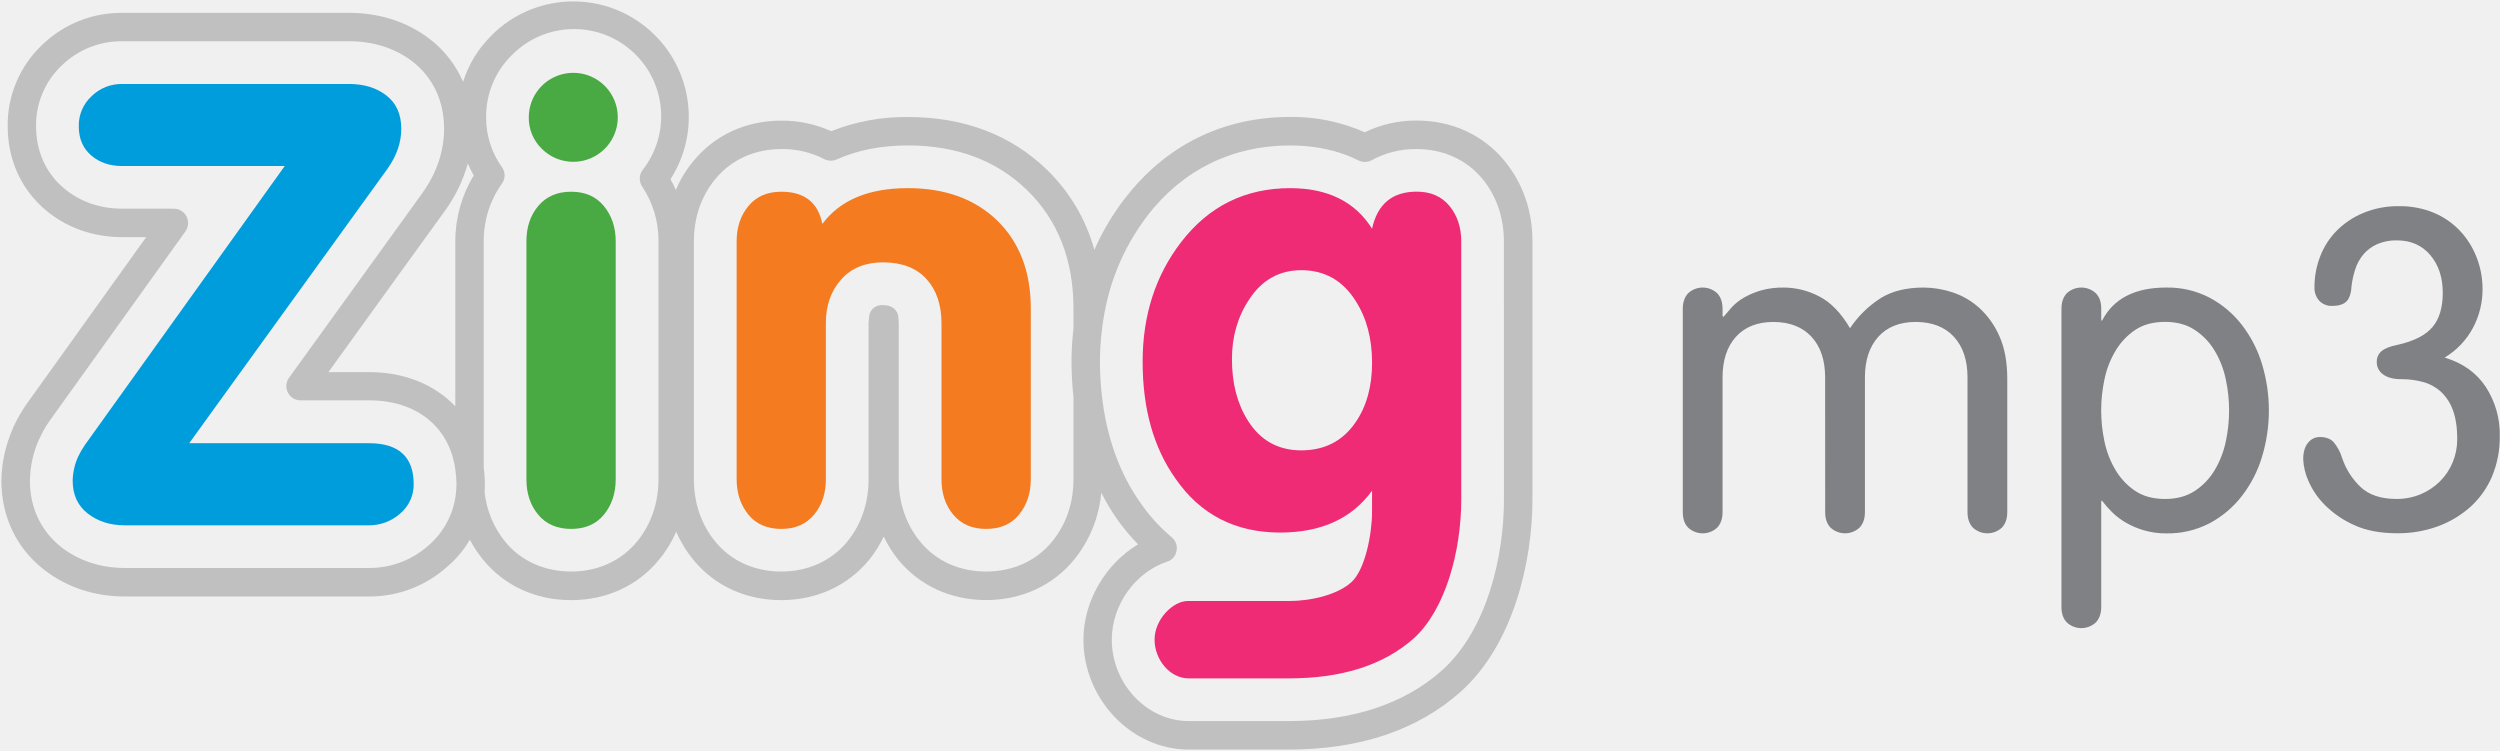
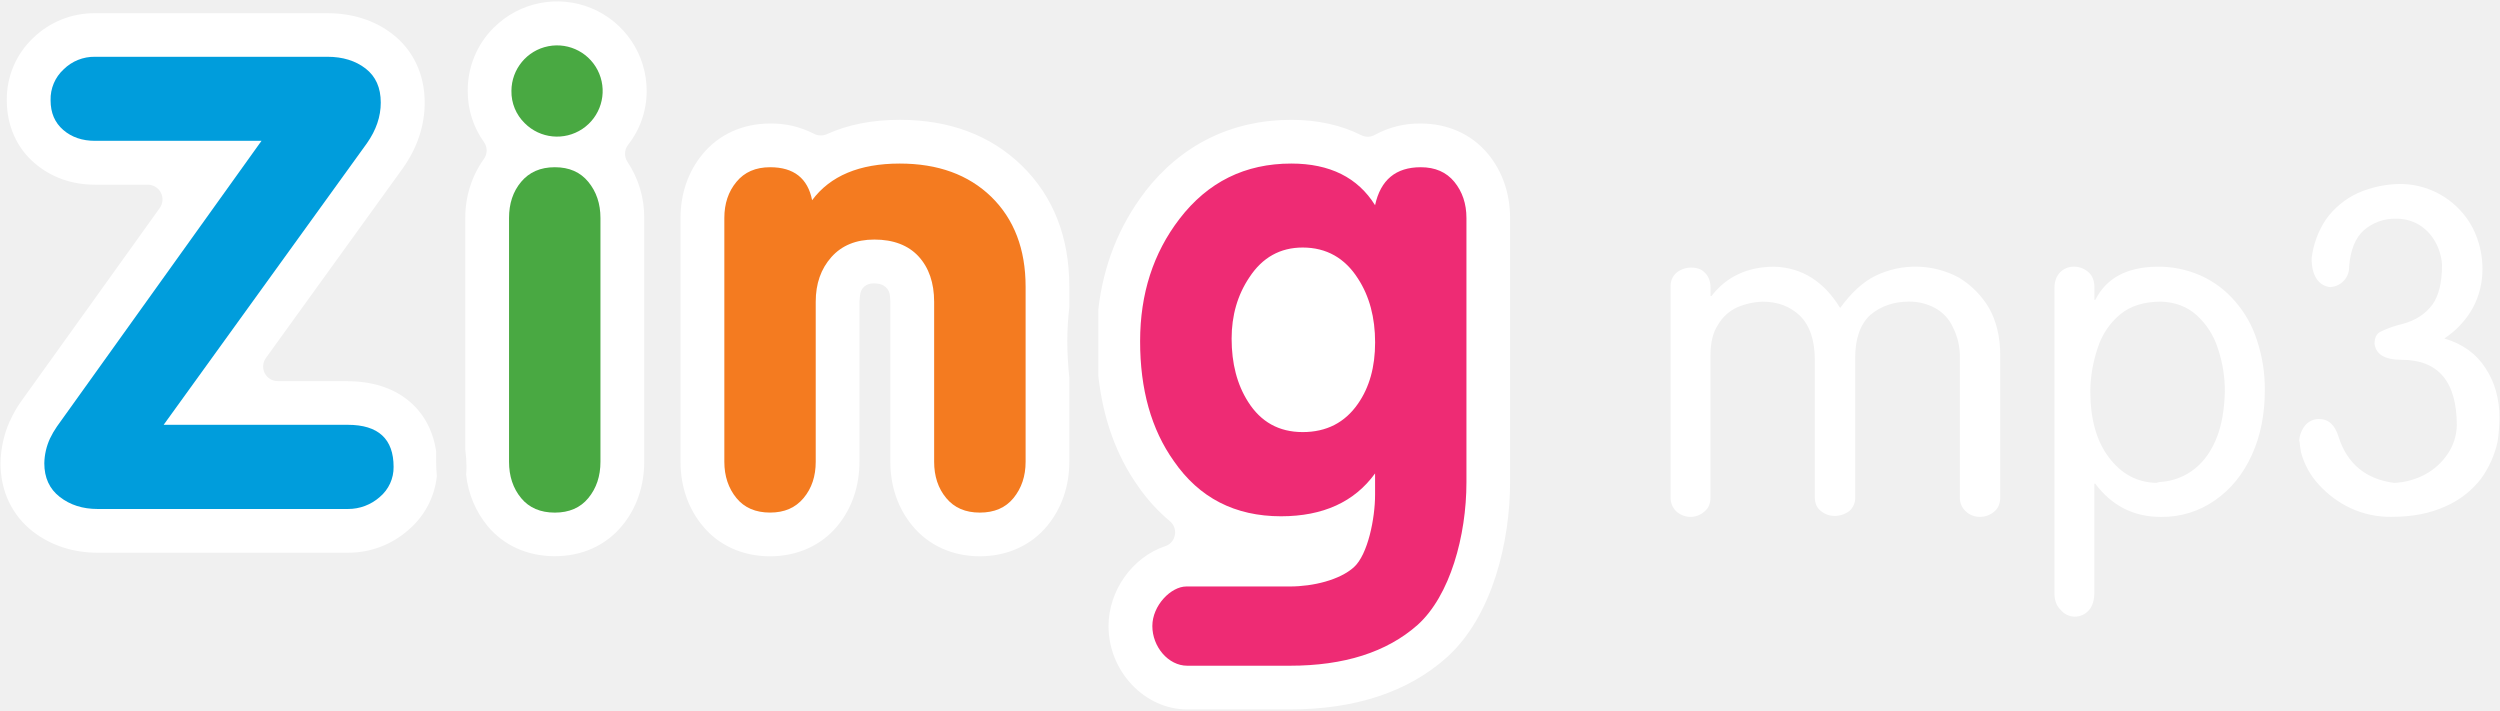
- <svg xmlns="http://www.w3.org/2000/svg" width="959" height="288" viewBox="0 0 959 288">
+ <svg xmlns="http://www.w3.org/2000/svg" width="936" height="266" viewBox="0 0 936 266">
  <g fill="none" fill-rule="evenodd">
    <g>
      <g>
-         <path fill="#000" fill-rule="nonzero" d="M577.12 61.69c-8.203-9.956-20.157-15.447-33.682-15.447-6.901-.053-13.722 1.487-19.93 4.5-8.99-3.991-18.736-6-28.572-5.887-25.748 0-47.724 10.82-63.47 31.333l-.079.064c-4.638 6.039-8.53 12.615-11.593 19.587-3.208-11.69-9.494-22.306-18.203-30.74-13.822-13.38-31.792-20.216-53.329-20.216-10.062-.112-20.05 1.734-29.407 5.435-6.007-2.7-12.523-4.08-19.11-4.048-13.531 0-25.528 5.491-33.695 15.447-2.81 3.355-5.1 7.112-6.794 11.145-.644-1.372-1.267-2.752-2.06-4.097 12.233-19.05 8.128-44.257-9.517-58.443-17.645-14.187-43.15-12.785-59.135 3.25v.056c-5.051 4.92-8.797 11.023-10.899 17.754-2.783-6.457-7.168-12.098-12.74-16.389-8.563-6.588-19.271-10.062-30.963-10.062H46.839c-11.387-.087-22.356 4.284-30.56 12.178C7.635 25.232 2.8 36.607 2.95 48.465c0 12.737 5.096 24.059 14.396 31.984 8.09 6.885 18.338 10.515 29.527 10.515h9.201c-9.618 13.445-45.82 63.947-45.82 63.947-2 2.864-3.74 5.9-5.202 9.072 0 .085-.113.375-.113.375-2.813 6.31-4.313 13.125-4.41 20.033 0 13.883 5.882 26.075 16.498 34.241 8.557 6.645 19.251 10.183 30.83 10.183h93.692c10.999.045 21.627-3.972 29.846-11.28 3.518-2.973 6.507-6.52 8.84-10.493 1.46 2.76 3.193 5.368 5.173 7.783 8.16 9.907 20.135 15.384 33.66 15.384 13.526 0 25.48-5.477 33.64-15.384 2.733-3.283 4.979-6.944 6.667-10.869 1.704 3.912 3.94 7.57 6.646 10.87 8.167 9.906 20.121 15.383 33.66 15.383 13.54 0 25.48-5.477 33.689-15.419 2.226-2.754 4.119-5.761 5.64-8.958 1.5 3.191 3.38 6.19 5.6 8.93 8.195 9.942 20.156 15.419 33.667 15.419 13.51 0 25.479-5.477 33.674-15.384 5.99-7.362 9.646-16.342 10.503-25.793 1.804 3.548 3.847 6.97 6.115 10.24 2.416 3.385 5.088 6.581 7.99 9.56-12.441 7.486-20.956 21.688-20.956 36.583 0 22.85 18.501 42.146 40.342 42.146h38.41c27.27 0 49.457-7.48 66.011-22.22 20.235-18.164 27.482-50.006 27.482-73.747V92.57c.022-11.725-3.715-22.381-10.73-30.88zm-.205 129.876c0 21.412-6.236 49.852-23.76 65.589-14.523 12.907-34.29 19.445-58.778 19.445h-38.41c-15.96 0-29.484-14.28-29.484-31.213 0-13.253 8.903-25.814 21.232-29.932 1.889-.591 3.28-2.2 3.595-4.154.084-.335.125-.68.12-1.026-.007-1.605-.715-3.127-1.939-4.167-4.56-3.812-8.58-8.228-11.946-13.127-8.182-11.541-13.065-25.368-14.863-41.162-.488-4.358-.736-8.74-.743-13.126.007-4.007.255-8.01.743-11.987 1.883-16.424 7.693-31.135 17.375-43.816v-.056c13.646-17.69 32.642-27.038 54.85-27.038 9.86 0 18.7 1.967 26.23 5.753 1.618.818 3.539.772 5.117-.12 5.254-2.878 11.166-4.34 17.156-4.246 10.213 0 19.166 4.054 25.238 11.428 5.429 6.552 8.238 14.86 8.238 23.966l.029 98.989zm-165.132-7.713c0 9.128-2.831 17.421-8.281 24.002-6.058 7.345-14.997 11.386-25.238 11.386-10.242 0-19.173-4.04-25.246-11.428-5.407-6.539-8.266-14.86-8.266-23.96v-59.907l-.12-2.045c-.142-2.83-2.28-4.656-5.096-4.805l-.779-.056c-2.973-.113-5.195 1.684-5.379 4.649l-.198 2.257v59.907c0 9.142-2.831 17.421-8.203 23.96-6.08 7.387-15.075 11.428-25.288 11.428-10.213 0-19.201-4.04-25.224-11.386-5.435-6.58-8.288-14.86-8.288-24.002V92.57c0-9.156 2.831-17.414 8.281-23.952 6.108-7.388 15.047-11.443 25.267-11.443 5.7-.089 11.335 1.228 16.405 3.836 1.503.788 3.284.845 4.834.155 7.785-3.538 17.029-5.377 27.298-5.377 18.621 0 34.022 5.76 45.707 17.13 11.798 11.486 17.814 26.742 17.814 45.373v7.749c-.487 4.2-.74 8.424-.758 12.652.016 4.548.269 9.092.758 13.614v31.546zm-192.706 35.38c-10.241 0-19.195-4.04-25.253-11.385-4.45-5.474-7.212-12.125-7.948-19.14.07-.963.128-1.975.128-2.966-.011-2.156-.16-4.309-.446-6.446V92.57c-.06-7.906 2.366-15.631 6.936-22.084 1.393-1.86 1.427-4.408.085-6.305-4.024-5.604-6.163-12.342-6.108-19.24-.067-8.896 3.454-17.443 9.767-23.712h.035c12.404-12.704 32.576-13.497 45.94-1.807 13.363 11.69 15.256 31.785 4.31 45.764-1.415 1.866-1.489 4.424-.184 6.368 4.145 6.21 6.325 13.523 6.257 20.988v91.283c0 9.142-2.888 17.478-8.302 24.002-6.094 7.373-15.061 11.414-25.217 11.414v-.007zm-44.171-30.087c-.814 7.837-4.616 15.059-10.616 20.167-6.267 5.556-14.364 8.605-22.74 8.563H47.837c-9.144 0-17.475-2.718-24.163-7.87-7.877-6.106-12.201-15.178-12.201-25.615.078-5.42 1.248-10.767 3.44-15.723l.155-.27c1.132-2.51 2.501-4.905 4.09-7.153 0 .05 52-72.524 52-72.524 1.173-1.675 1.323-3.863.388-5.683-.935-1.82-2.802-2.971-4.848-2.992h-19.86c-8.549 0-16.334-2.725-22.449-7.954-6.816-5.732-10.56-14.152-10.56-23.627-.123-8.864 3.486-17.37 9.944-23.444 6.19-5.964 14.47-9.267 23.066-9.2h87.117c9.285 0 17.693 2.69 24.275 7.785 7.786 5.994 12.117 15.115 12.117 25.672 0 8.64-2.76 16.934-8.203 24.604.043 0-51.297 71.06-51.297 71.06-1.183 1.661-1.344 3.843-.418 5.66.923 1.826 2.795 2.975 4.841 2.972h26.279c18.253 0 30.652 10.105 33.08 26.182.297 1.958.455 3.935.474 5.916-.002 1.16-.068 2.32-.198 3.474zm6.83-121.83c-4.64 7.606-7.09 16.345-7.078 25.254v63.268c-7.884-8.236-19.385-13.098-33.08-13.098H125.98c9.597-13.374 45.105-62.44 45.105-62.44 3.779-5.34 6.61-11.29 8.373-17.591.674 1.576 1.435 3.114 2.279 4.607z" opacity=".2" transform="translate(-71 -371) translate(71 371)" />
-         <path fill="#EE2B74" d="M455.967 260.226c-7.134 0-13.079-7.126-13.079-14.86 0-7.734 6.993-14.817 12.74-14.817h38.742c8.74 0 18.684-2.428 23.985-7.19 5.301-4.762 7.963-18.454 7.963-27.073v-8.06c-7.743 10.685-19.475 16.04-35.197 16.063-17.274 0-30.669-6.895-40.186-20.684-8.431-11.864-12.638-26.835-12.619-44.912 0-17.738 4.921-33.01 14.764-45.818 10.611-13.799 24.563-20.698 41.856-20.698 14.41 0 24.906 5.215 31.389 15.567 2.045-9.482 7.785-14.23 17.12-14.23 5.379 0 9.597 1.847 12.584 5.498 2.987 3.652 4.508 8.195 4.508 13.558v98.996c0 19.948-6.115 42.407-18.28 53.361-11.608 10.282-27.603 15.299-47.887 15.299h-38.403zm70.358-121.073c0-9.305-2.124-17.308-6.427-23.91-4.897-7.7-11.826-11.598-20.708-11.598-8.38 0-15.083 3.693-19.966 11.159-4.438 6.602-6.653 14.287-6.653 22.955 0 9.298 2.038 17.188 6.179 23.677 4.77 7.548 11.583 11.322 20.44 11.322 8.882 0 15.81-3.539 20.708-10.615 4.285-6.151 6.427-13.815 6.427-22.99z" transform="translate(-71 -371) translate(71 371)" />
-         <path fill="#F47B20" d="M282.576 183.853V92.57c0-5.392 1.507-9.901 4.522-13.53 3.001-3.65 7.198-5.497 12.627-5.497 8.875 0 14.112 4.153 15.726 12.355 6.78-9.122 17.694-13.728 32.811-13.728 14.287 0 25.715 4.146 34.283 12.44 8.55 8.357 12.867 19.587 12.867 33.682v65.561c0 5.413-1.543 9.907-4.536 13.58-2.994 3.672-7.212 5.455-12.612 5.455s-9.527-1.805-12.591-5.463c-3.065-3.658-4.516-8.194-4.516-13.58v-59.899c0-7.076-1.981-12.8-5.824-16.983-3.844-4.182-9.435-6.326-16.583-6.326-6.83 0-12.216 2.208-16.101 6.595-3.886 4.387-5.846 9.907-5.846 16.714v59.907c0 5.385-1.472 9.907-4.537 13.58-3.065 3.672-7.19 5.455-12.577 5.455-5.386 0-9.611-1.805-12.59-5.456-2.98-3.651-4.523-8.194-4.523-13.579" transform="translate(-71 -371) translate(71 371)" />
-         <path fill="#49A942" d="M201.935 183.853V92.57c0-5.392 1.48-9.906 4.515-13.53 3.037-3.622 7.191-5.497 12.627-5.497 5.435 0 9.568 1.846 12.57 5.498 3 3.651 4.536 8.137 4.536 13.53v91.282c0 5.385-1.522 9.907-4.537 13.58-3.015 3.672-7.212 5.455-12.57 5.455-5.357 0-9.582-1.805-12.626-5.463-3.043-3.658-4.515-8.194-4.515-13.58m.906-138.911c.033-8.137 5.806-15.118 13.793-16.68 7.986-1.563 15.965 2.729 19.063 10.253 3.098 7.523.453 16.187-6.319 20.7-6.772 4.512-15.788 3.617-21.54-2.138-3.276-3.178-5.085-7.573-4.997-12.135" transform="translate(-71 -371) translate(71 371)" />
-         <path fill="#009DDC" d="M72.58 170.012h68.97c11.43 0 17.142 5.3 17.142 15.737.049 4.343-1.859 8.478-5.195 11.259-3.291 2.922-7.546 4.524-11.947 4.5H47.837c-5.573 0-10.29-1.5-14.155-4.5-3.893-3.029-5.804-7.24-5.804-12.617.062-3.203.785-6.36 2.123-9.27.75-1.573 1.626-3.083 2.62-4.515l76.606-106.92H46.846c-4.72 0-8.698-1.33-11.869-4.07-3.17-2.738-4.749-6.403-4.749-11.123-.124-4.385 1.66-8.608 4.89-11.577 3.12-3.079 7.345-4.775 11.728-4.705h87.117c5.662 0 10.496 1.479 14.268 4.422 3.772 2.944 5.697 7.154 5.697 12.737 0 5.244-1.72 10.268-5.166 15.193L72.58 170.012z" transform="translate(-71 -371) translate(71 371)" />
-         <path fill="#808184" d="M700.12 144.785c0-6.604-1.734-11.793-5.202-15.567-3.468-3.774-8.321-5.68-14.559-5.718-6.233 0-11.057 1.906-14.473 5.718-3.416 3.812-5.122 9-5.117 15.567v51.656c0 2.538-.692 4.532-2.074 5.98-3.135 2.888-7.962 2.888-11.098 0-1.415-1.415-2.08-3.44-2.08-5.98v-77.993c0-2.54.707-4.536 2.08-5.98 3.136-2.888 7.963-2.888 11.098 0 1.382 1.444 2.074 3.437 2.074 5.98v2.767l.354.346c.943-1.15 2.01-2.391 3.199-3.722 1.347-1.43 2.897-2.656 4.6-3.637 2.047-1.18 4.228-2.112 6.497-2.774 2.905-.805 5.911-1.183 8.925-1.125 4.687.04 9.297 1.198 13.447 3.376 4.45 2.255 8.408 6.328 11.876 12.22 3.052-4.565 7.004-8.458 11.614-11.442 4.388-2.774 9.935-4.158 16.64-4.154 3.74.024 7.455.637 11.005 1.819 3.82 1.247 7.337 3.285 10.319 5.98 3.304 3.029 5.932 6.72 7.714 10.833 2.015 4.444 3.025 9.902 3.03 16.374v51.125c0 2.538-.694 4.532-2.081 5.98-3.133 2.887-7.958 2.887-11.09 0-1.388-1.444-2.081-3.437-2.081-5.98v-51.656c0-6.604-1.734-11.793-5.202-15.567-3.468-3.774-8.321-5.68-14.559-5.718-6.242 0-11.067 1.906-14.473 5.718-3.407 3.812-5.113 9-5.117 15.567v51.656c0 2.538-.694 4.532-2.081 5.98-3.133 2.887-7.958 2.887-11.09 0-1.388-1.444-2.081-3.437-2.081-5.98l-.014-51.649zM790.775 118.448c0-2.538.691-4.531 2.074-5.98 3.135-2.888 7.962-2.888 11.097 0 1.416 1.444 2.112 3.437 2.088 5.98v4.5h.34c4.388-8.43 12.593-12.645 24.615-12.645 5.786-.11 11.506 1.23 16.64 3.9 4.828 2.573 9.052 6.146 12.392 10.48 3.473 4.511 6.088 9.622 7.715 15.078 3.478 11.538 3.478 23.844 0 35.381-1.622 5.458-4.238 10.57-7.715 15.08-3.34 4.335-7.564 7.91-12.392 10.486-5.135 2.667-10.855 4.008-16.64 3.9-2.841.022-5.672-.357-8.408-1.126-2.453-.689-4.812-1.68-7.02-2.95-1.958-1.12-3.764-2.488-5.372-4.07-1.372-1.354-2.647-2.803-3.815-4.337h-.34v40.68c0 2.541-.708 4.53-2.088 5.98-3.135 2.888-7.962 2.888-11.097 0-1.416-1.45-2.074-3.439-2.074-5.98V118.449zm15.23 38.99c.006 3.99.428 7.97 1.26 11.873.784 3.849 2.205 7.539 4.205 10.919 1.886 3.217 4.469 5.97 7.558 8.06 3.086 2.08 6.925 3.118 11.516 3.113 4.477 0 8.287-1.038 11.43-3.113 3.128-2.07 5.742-4.827 7.643-8.06 1.997-3.381 3.418-7.071 4.204-10.919 1.68-7.826 1.68-15.92 0-23.747-.785-3.846-2.206-7.533-4.204-10.912-1.899-3.234-4.514-5.991-7.643-8.06-3.133-2.08-6.943-3.12-11.43-3.12-4.596 0-8.434 1.04-11.516 3.12-3.09 2.088-5.674 4.842-7.558 8.06-2.001 3.377-3.422 7.065-4.204 10.912-.832 3.903-1.254 7.883-1.26 11.874zM958.915 167.146c.091 5.409-.943 10.778-3.036 15.766-1.916 4.461-4.786 8.449-8.408 11.683-3.659 3.218-7.892 5.718-12.478 7.366-4.95 1.768-10.173 2.647-15.429 2.597-6.473 0-11.963-1.04-16.47-3.12-4.157-1.84-7.944-4.423-11.174-7.622-2.726-2.676-4.906-5.855-6.42-9.362-1.185-2.622-1.86-5.446-1.989-8.321 0-2.654.602-4.734 1.82-6.241 1.085-1.439 2.79-2.274 4.593-2.25 2.314 0 4.07.665 5.287 1.988 1.45 1.766 2.54 3.8 3.206 5.986 1.404 4.25 3.835 8.088 7.077 11.174 3.237 3.066 7.802 4.6 13.695 4.6 3.24.044 6.453-.578 9.441-1.827 2.755-1.16 5.26-2.841 7.375-4.953 2.08-2.082 3.727-4.554 4.848-7.274 1.16-2.802 1.75-5.806 1.734-8.838 0-4.623-.578-8.41-1.734-11.358-.974-2.68-2.579-5.088-4.678-7.02-1.966-1.732-4.313-2.978-6.85-3.636-2.688-.703-5.455-1.05-8.232-1.033-3.008 0-5.315-.616-6.929-1.826-1.56-1.081-2.474-2.872-2.435-4.77-.057-1.59.616-3.12 1.826-4.153 1.218-1.043 3.268-1.852 6.15-2.427 6.243-1.387 10.693-3.64 13.349-6.758 2.656-3.118 3.987-7.51 3.992-13.176 0-5.887-1.59-10.71-4.77-14.47-3.18-3.76-7.427-5.647-12.74-5.661-2.648-.072-5.28.43-7.715 1.471-2.04.912-3.848 2.274-5.286 3.984-1.408 1.716-2.468 3.69-3.122 5.81-.706 2.197-1.18 4.462-1.415 6.758-.04 1.407-.365 2.79-.956 4.068-.413.87-1.08 1.595-1.91 2.08-.7.388-1.462.651-2.251.78-.716.115-1.44.174-2.166.176-1.904.12-3.763-.61-5.074-1.995-1.212-1.39-1.861-3.182-1.82-5.025-.018-4.057.716-8.083 2.166-11.873 1.401-3.705 3.556-7.078 6.328-9.907 2.923-2.935 6.399-5.26 10.227-6.843 4.34-1.792 9-2.678 13.695-2.604 4.573-.073 9.114.782 13.348 2.512 3.796 1.588 7.219 3.95 10.05 6.935 2.783 2.958 4.96 6.432 6.412 10.225 1.507 3.895 2.273 8.037 2.258 12.214.015 5.138-1.237 10.2-3.645 14.74-2.524 4.733-6.29 8.691-10.892 11.448 6.935 2.076 12.194 5.829 15.775 11.259 3.622 5.564 5.496 12.085 5.38 18.723" transform="translate(-71 -371) translate(71 371)" />
+         <path fill="#FFF" d="M174.522 177.753c.745 7.003 3.508 13.638 7.952 19.101 6.056 7.35 15.006 11.39 25.243 11.39 10.237 0 19.102-4.04 25.18-11.39 5.412-6.523 8.298-14.856 8.298-23.99v-91.26c.064-7.46-2.115-14.768-6.254-20.976-1.302-1.944-1.228-4.5.184-6.367 4.55-5.769 7.013-12.907 6.99-20.254-.012-13.544-8.176-25.75-20.69-30.932-12.514-5.183-26.918-2.323-36.503 7.247h-.035c-6.309 6.26-9.828 14.798-9.764 23.685-.058 6.897 2.08 13.634 6.106 19.235 1.333 1.9 1.3 4.44-.085 6.304-4.57 6.448-6.997 14.17-6.94 22.072v86.754c.288 2.137.439 4.29.452 6.445 0 .99-.063 2.002-.134 2.964M382.543 61.986c-11.687-11.368-27.075-17.127-45.696-17.127-10.259 0-19.47 1.818-27.28 5.377-1.551.69-3.333.63-4.833-.163-5.069-2.604-10.701-3.919-16.4-3.827-10.215 0-19.15 4.046-25.264 11.44-5.419 6.536-8.277 14.792-8.277 23.946v91.26c0 9.148 2.83 17.418 8.292 24.005 6.02 7.343 15.034 11.382 25.214 11.382 10.181 0 19.201-4.04 25.279-11.425 5.37-6.544 8.2-14.814 8.2-23.961V113l.198-2.263c.183-2.957 2.398-4.754 5.37-4.641l.778.05c2.83.155 4.952 2.001 5.1 4.81l.12 2.044v59.886c0 9.133 2.83 17.417 8.264 23.961 6.07 7.386 15.041 11.425 25.236 11.425s19.173-4.04 25.229-11.382c5.426-6.587 8.277-14.857 8.277-24.004V141.34c-.488-4.519-.74-9.06-.757-13.604.019-4.225.271-8.446.757-12.642v-7.747c0-18.634-6.013-33.88-17.807-45.362M438.031 195.142c1.223 1.04 1.93 2.562 1.939 4.167.003.346-.037.69-.12 1.026-.315 1.953-1.707 3.561-3.595 4.153-12.31 4.11-21.224 16.674-21.224 29.917 0 16.937 13.513 31.206 29.473 31.206H482.9c24.479 0 44.239-6.53 58.72-19.434 17.518-15.74 23.75-44.166 23.75-65.573V81.632c0-9.119-2.829-17.41-8.234-23.96-6.07-7.373-15.02-11.426-25.23-11.426-5.989-.094-11.9 1.369-17.156 4.244-1.572.901-3.494.946-5.108.12-7.527-3.784-16.364-5.744-26.219-5.744-22.2 0-41.197 9.339-54.83 27.032v.056c-9.678 12.678-15.487 27.386-17.369 43.798v25.122c1.783 15.79 6.665 29.614 14.858 41.152 3.367 4.897 7.388 9.313 11.949 13.123M130.226 142.685H103.95c-2.043.005-3.915-1.142-4.839-2.964-.925-1.817-.764-3.998.418-5.66 0 0 51.32-71.098 51.285-71.063 5.434-7.683 8.193-15.967 8.193-24.605 0-10.555-4.323-19.674-12.112-25.666-6.601-5.115-14.985-7.783-24.267-7.783H35.544c-8.593-.067-16.87 3.235-23.057 9.198-6.456 6.071-10.063 14.576-9.94 23.438 0 9.465 3.743 17.89 10.556 23.621 6.112 5.228 13.895 7.952 22.44 7.952h19.853c2.043.023 3.905 1.173 4.84 2.99.934 1.817.787 4.001-.383 5.676 0 0-52 72.556-51.979 72.506-1.59 2.247-2.96 4.642-4.089 7.153l-.156.268c-2.19 4.956-3.36 10.302-3.438 15.72 0 10.435 4.323 19.504 12.197 25.602 6.686 5.15 15.013 7.875 24.146 7.875h93.692c8.372.042 16.465-3.009 22.725-8.568 5.996-5.108 9.796-12.328 10.612-20.162-.183-1.758-.275-3.524-.276-5.292v-4.011c-2.42-16.08-14.815-26.176-33.06-26.176" transform="translate(-83 -56) translate(83 56)" />
+         <path fill="#EE2B74" d="M444.519 249.248c-7.132 0-13.082-7.124-13.082-14.857 0-7.732 6.997-14.814 12.735-14.814H482.9c8.737 0 18.677-2.433 23.976-7.194 5.3-4.762 7.952-18.444 7.952-27.067v-8.072c-7.735 10.682-19.46 16.033-35.176 16.052-17.276 0-30.667-6.89-40.17-20.672-8.434-11.857-12.641-26.822-12.622-44.894 0-17.73 4.92-32.996 14.758-45.8 10.598-13.8 24.545-20.698 41.84-20.693 14.398 0 24.897 5.213 31.37 15.599 2.052-9.48 7.757-14.222 17.114-14.227 5.384 0 9.6 1.84 12.58 5.497 2.978 3.657 4.513 8.164 4.513 13.526v98.972c0 19.943-6.113 42.397-18.267 53.349-11.603 10.272-27.592 15.295-47.868 15.295h-38.381zm70.323-121.044c0-9.303-2.122-17.312-6.416-23.905-4.896-7.697-11.822-11.623-20.701-11.623-8.384 0-15.077 3.692-19.958 11.156-4.436 6.6-6.65 14.283-6.65 22.95 0 9.295 2.037 17.176 6.176 23.67 4.768 7.547 11.579 11.32 20.432 11.32 8.879 0 15.805-3.537 20.7-10.612 4.28-6.133 6.417-13.774 6.417-22.956z" transform="translate(-83 -56) translate(83 56)" />
+         <path fill="#F47B20" d="M271.192 172.893v-91.26c0-5.391 1.507-9.9 4.521-13.527 3-3.658 7.195-5.497 12.622-5.497 8.872 0 14.107 4.153 15.72 12.352 6.778-9.119 17.722-13.724 32.799-13.724 14.286 0 25.71 4.145 34.27 12.437 8.547 8.354 12.862 19.582 12.862 33.674v65.545c0 5.412-1.542 9.904-4.535 13.576-2.992 3.671-7.209 5.447-12.607 5.447s-9.558-1.797-12.586-5.447c-3.028-3.65-4.514-8.192-4.514-13.576v-59.9c0-7.074-1.98-12.797-5.822-16.978-3.842-4.181-9.431-6.325-16.577-6.325-6.827 0-12.21 2.207-16.095 6.586-3.884 4.38-5.844 9.905-5.844 16.71v59.9c0 5.384-1.471 9.904-4.535 13.576-3.063 3.671-7.195 5.447-12.572 5.447-5.377 0-9.607-1.797-12.586-5.447-2.978-3.65-4.52-8.192-4.52-13.576" transform="translate(-83 -56) translate(83 56)" />
+         <path fill="#49A942" d="M190.582 172.893v-91.26c0-5.391 1.478-9.905 4.514-13.527 3.035-3.622 7.188-5.497 12.621-5.497 5.433 0 9.565 1.846 12.558 5.497 2.992 3.65 4.535 8.136 4.535 13.526v91.26c0 5.378-1.512 9.903-4.535 13.577-2.993 3.65-7.202 5.454-12.558 5.454s-9.615-1.804-12.621-5.454c-3.007-3.65-4.514-8.2-4.514-13.576m.898-138.879c.028-8.143 5.8-15.134 13.792-16.701 7.99-1.568 15.977 2.725 19.078 10.254 3.102 7.53.456 16.2-6.321 20.716-6.777 4.515-15.8 3.618-21.554-2.143-3.271-3.177-5.08-7.567-4.995-12.126" transform="translate(-83 -56) translate(83 56)" />
+         <path fill="#009DDC" d="M61.275 159.048h68.951c11.426 0 17.136 5.306 17.136 15.74.062 4.342-1.832 8.48-5.158 11.27-3.287 2.926-7.541 4.531-11.942 4.507h-93.72c-5.57 0-10.287-1.502-14.15-4.506-3.891-3.021-5.802-7.23-5.802-12.607.061-3.203.784-6.358 2.123-9.268.75-1.572 1.625-3.082 2.618-4.513L97.909 52.726H35.544c-4.712 0-8.688-1.33-11.857-4.068-3.17-2.738-4.748-6.402-4.748-11.128-.121-4.381 1.662-8.6 4.889-11.567 3.115-3.077 7.337-4.773 11.716-4.704h87.084c5.66 0 10.492 1.478 14.27 4.414 3.778 2.936 5.66 7.16 5.66 12.734 0 5.242-1.712 10.265-5.158 15.19L61.275 159.047z" transform="translate(-83 -56) translate(83 56)" />
+         <path fill="#FFF" fill-rule="nonzero" d="M625.472 107.242c-.076-1.947.724-3.826 2.179-5.122 1.569-1.268 3.53-1.95 5.546-1.931 2.236 0 3.941.643 5.115 1.93 1.415 1.345 2.123 3.276 2.123 5.795v2.936h.332c5.66-7.33 13.525-10.994 23.595-10.994 10.291.335 18.489 5.483 24.592 15.444 4.198-5.759 8.591-9.768 13.18-12.027 9.94-4.82 21.59-4.57 31.314.672 4.67 2.834 8.561 6.788 11.32 11.503 2.744 4.98 4.117 10.829 4.117 17.545v53.13c0 2.357-.729 4.15-2.186 5.376-1.534 1.333-3.508 2.051-5.54 2.016-1.9 0-3.732-.72-5.122-2.016-1.518-1.365-2.349-3.337-2.264-5.377v-52.018c.106-4.017-.79-7.996-2.603-11.581-1.385-3.074-3.742-5.606-6.707-7.21-2.994-1.599-6.341-2.421-9.735-2.39-5.66 0-10.473 1.65-14.44 4.952-3.806 3.471-5.71 8.871-5.71 16.2v52.04c.112 1.978-.691 3.898-2.179 5.207-1.598 1.202-3.546 1.85-5.546 1.846-1.867-.007-3.674-.66-5.115-1.846-1.514-1.174-2.271-2.91-2.271-5.207v-51.34c0-7.328-1.847-12.842-5.54-16.54-3.693-3.522-8.336-5.284-13.93-5.284-3.357.095-6.665.834-9.742 2.179-2.977 1.403-5.448 3.69-7.075 6.55-1.854 2.802-2.778 6.575-2.773 11.32v53.13c0 2.41-.755 4.201-2.264 5.376-1.445 1.318-3.337 2.039-5.292 2.017-1.921-.03-3.769-.744-5.207-2.017-1.454-1.404-2.246-3.357-2.18-5.377l.008-78.887zM784.125 181.106v40.608c0 2.971-.672 5.214-2.017 6.728-1.349 1.556-3.31 2.447-5.37 2.44-2.058-.047-3.992-1-5.284-2.603-1.514-1.457-2.271-3.528-2.271-6.211V107.914c0-2.519.707-4.504 2.122-5.957 1.352-1.368 3.199-2.134 5.122-2.123 2.05-.022 4.03.737 5.54 2.123 1.448 1.288 2.174 3.163 2.179 5.624v4.698h.34c4.08-8.112 11.718-12.253 22.915-12.423 5.658-.113 11.273 1.004 16.456 3.276 4.972 2.215 9.388 5.512 12.926 9.65 3.72 4.25 6.521 9.223 8.228 14.608 2.007 6.034 2.999 12.36 2.936 18.719 0 9.008-1.595 17.038-4.783 24.089-3.302 7.272-7.89 12.953-13.768 17.042-5.935 4.197-13.05 6.401-20.318 6.296-10.188 0-18.386-4.14-24.593-12.423l-.36-.007zm48.858-34.374c.046-5.531-.834-11.031-2.603-16.272-1.5-4.754-4.22-9.032-7.889-12.408-3.589-3.24-8.07-4.945-13.442-5.115-6.325 0-11.416 1.594-15.274 4.782-3.945 3.301-6.86 7.664-8.398 12.571-1.765 5.186-2.699 10.618-2.766 16.095 0 10.456 2.294 18.71 6.883 24.76 4.642 6.264 10.6 9.478 17.879 9.643.432-.165.884-.277 1.344-.332 4.784-.265 9.364-2.024 13.095-5.03 3.524-2.83 6.266-6.77 8.228-11.822 1.778-4.594 2.76-10.215 2.943-16.865v-.007zM865.471 96.75c.609-5.225 2.45-10.232 5.37-14.608 3.04-4.233 7.115-7.614 11.836-9.82 5.31-2.349 11.067-3.522 16.873-3.438 11.1.372 21.138 6.689 26.276 16.533 2.413 4.788 3.65 10.082 3.609 15.444 0 5.036-1.239 9.995-3.609 14.439-2.584 4.608-6.24 8.525-10.661 11.418 6.83 2.018 11.977 5.74 15.444 11.163 1.721 2.612 3.024 5.476 3.863 8.49.915 3.322 1.367 6.755 1.344 10.201-.056 2.922-.292 5.837-.707 8.73-1.088 5.022-3.203 9.765-6.212 13.93-3.483 4.5-8.042 8.052-13.258 10.328-5.707 2.632-12.452 3.948-20.234 3.948-5.316.082-10.58-1.038-15.402-3.276-4.464-2.112-8.47-5.078-11.794-8.73-3.199-3.448-5.504-7.629-6.714-12.175-.057-.332-.1-.63-.127-.877-.029-.247-.1-.658-.213-1.217-.056-.445-.092-.856-.12-1.216-.027-.36-.098-.713-.212-1.055.154-2.06.912-4.028 2.179-5.66 1.285-1.544 3.19-2.436 5.2-2.433 3.57 0 6.028 2.24 7.372 6.721 3.24 10.07 10.171 15.804 20.793 17.205 4.009-.18 7.93-1.24 11.482-3.106 3.443-1.833 6.38-4.486 8.554-7.725 2.145-3.15 3.337-6.851 3.431-10.661 0-16.39-6.89-24.586-20.673-24.591-6.254 0-9.63-2.014-10.13-6.042 0-2.186.707-3.664 2.178-4.45 2.651-1.29 5.44-2.278 8.313-2.942 4.811-1.283 8.532-3.689 11.164-7.216 2.406-3.358 3.608-8.339 3.608-14.942-.197-3.171-1.145-6.25-2.766-8.984-1.472-2.53-3.57-4.64-6.091-6.127-2.546-1.434-5.427-2.167-8.349-2.122-4.402-.12-8.69 1.406-12.027 4.28-3.193 2.83-5.04 7.362-5.54 13.597.138 4.071-3.007 7.504-7.074 7.725-2.095-.183-3.986-1.331-5.115-3.105-1.224-1.804-1.861-4.386-1.861-7.634z" transform="translate(-83 -56) translate(83 56)" />
      </g>
    </g>
  </g>
</svg>
